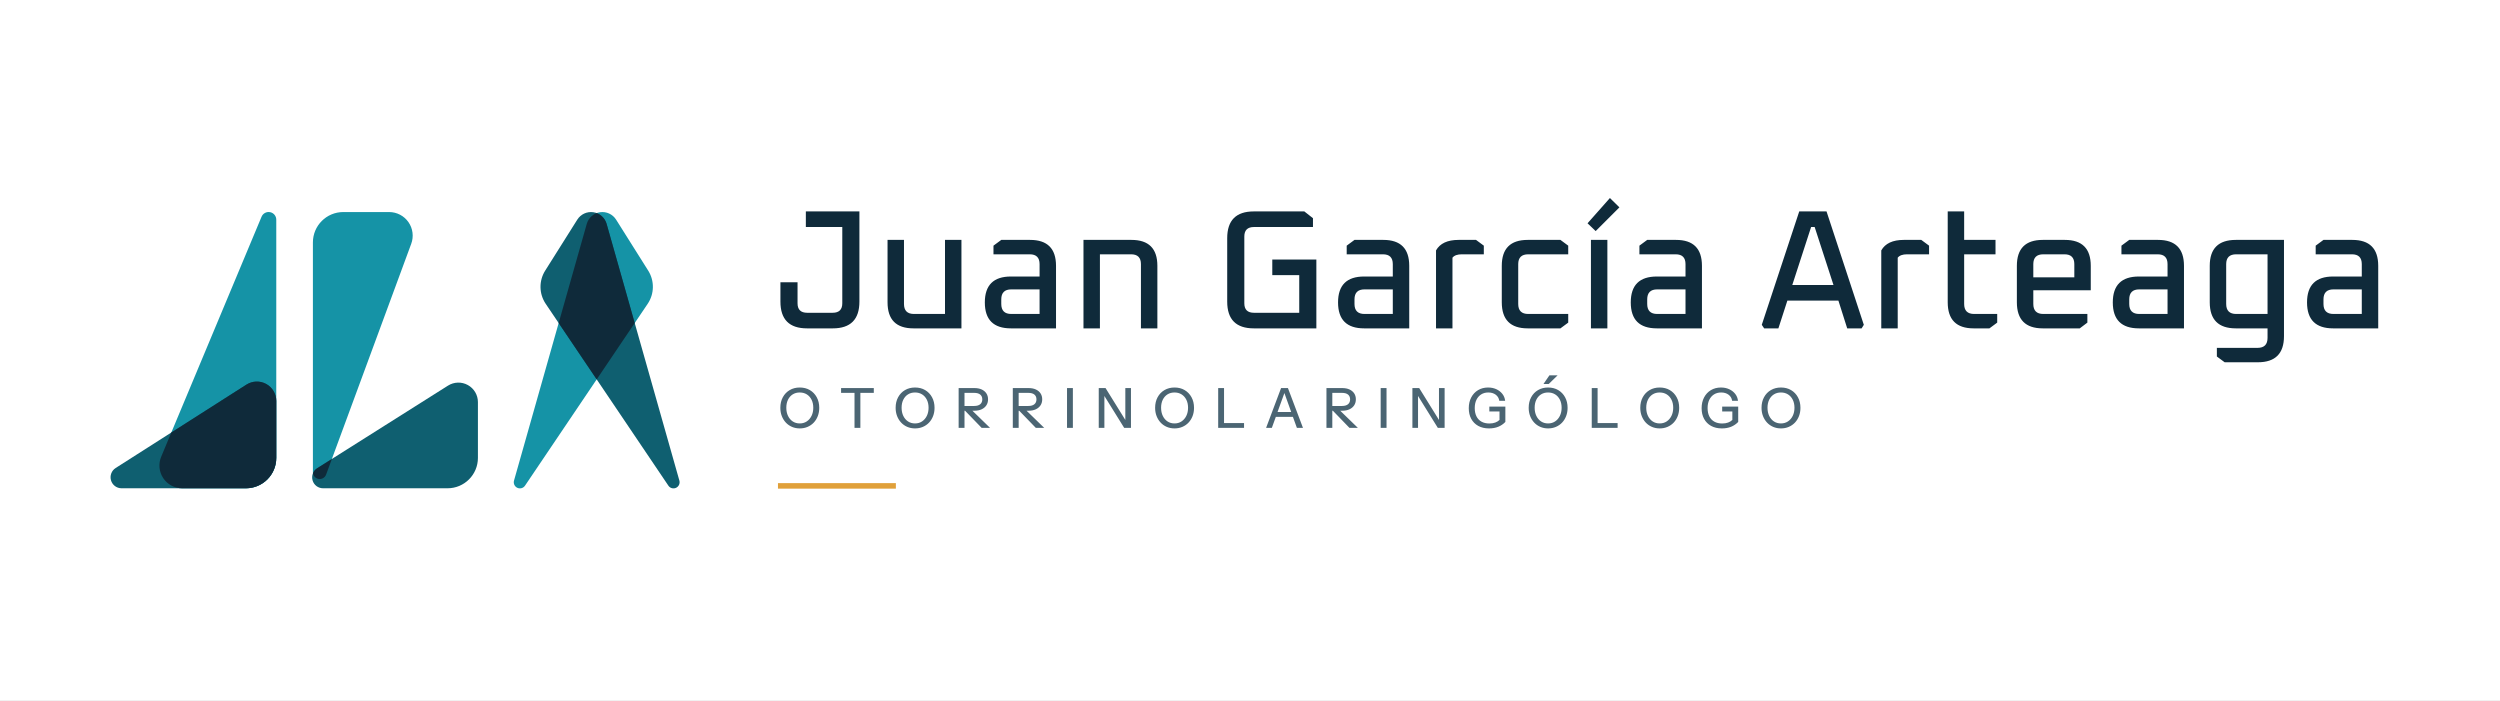
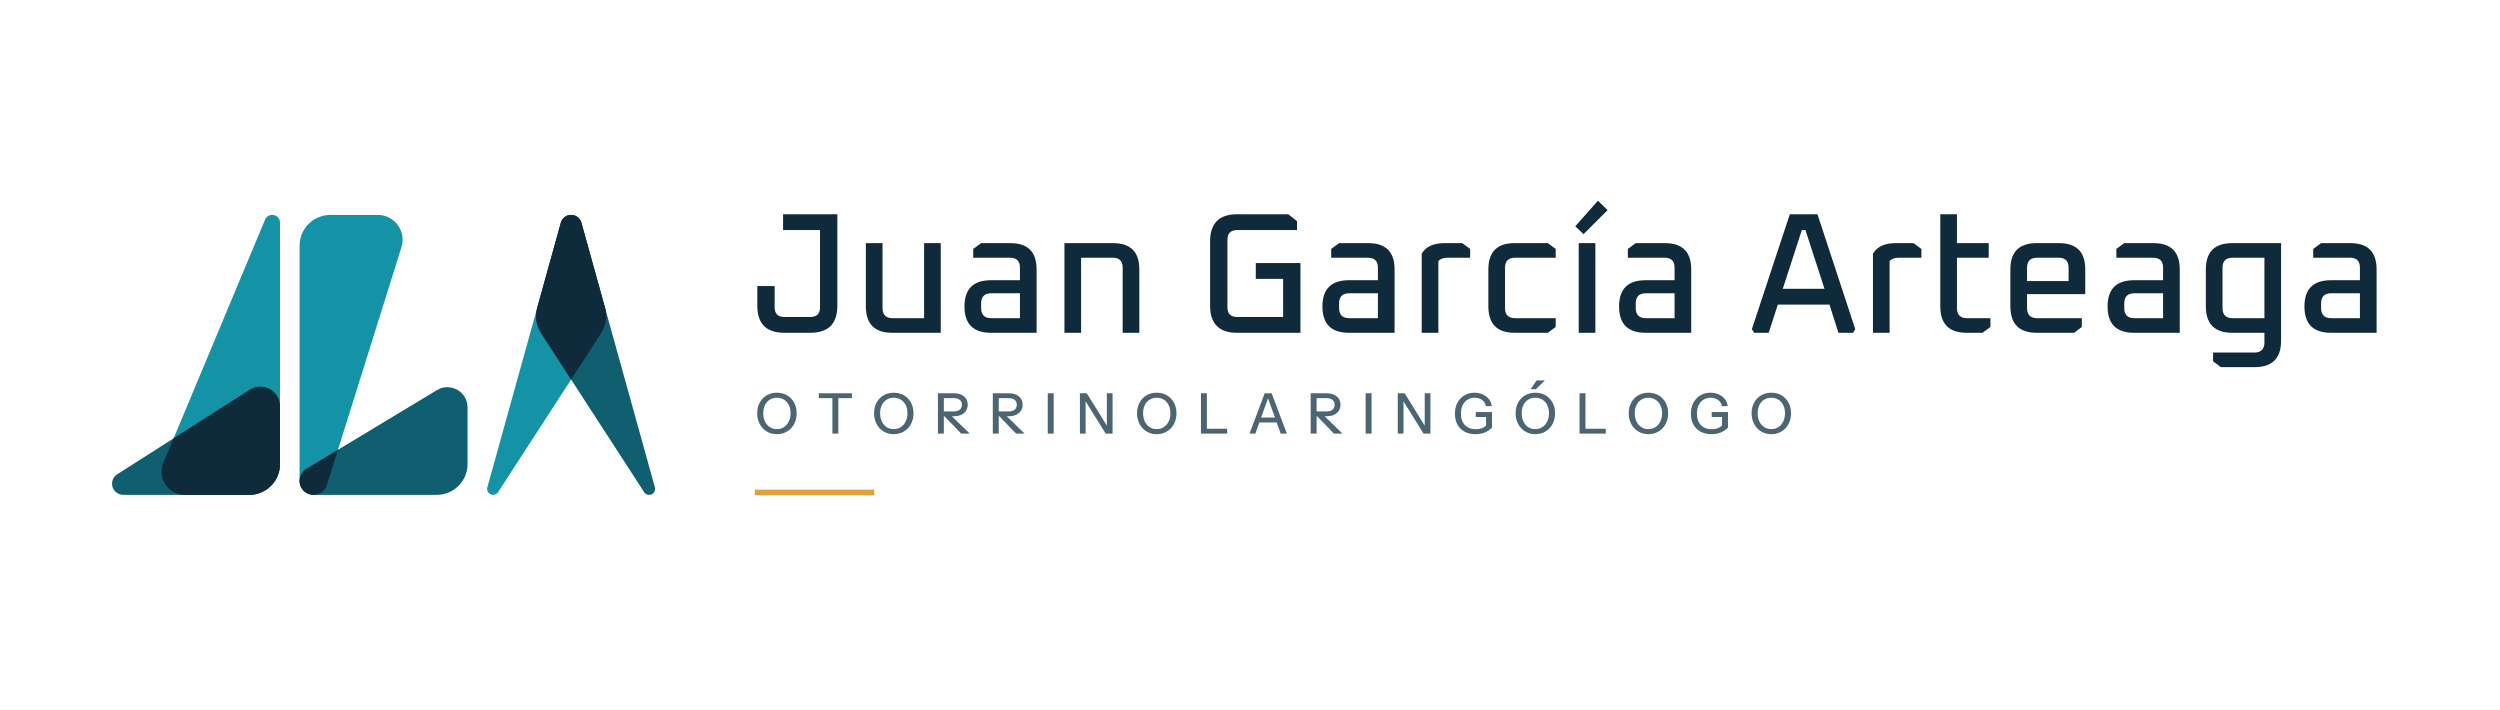
- <svg xmlns="http://www.w3.org/2000/svg" viewBox="0 0 1357 380" width="1357" height="380">
+ <svg xmlns="http://www.w3.org/2000/svg" viewBox="0 0 1339 380" width="1339" height="380">
  <rect width="100%" height="100%" fill="#ffffff" />
  <g id="jga" transform="translate(60 115.101) scale(1.49935)">
    <defs>
      <clipPath id="jga-0">
        <path d="M54.67 1.7A2.77 2.77 0 0 1 60 2.77L60 89A11 11 0 0 1 49 100L25.92 100A8.23 8.23 0 0 1 18.33 88.6Z" />
      </clipPath>
      <clipPath id="jga-1">
-         <path d="M73.26 11A11 11 0 0 1 84.26 0L100.86 0A8.53 8.53 0 0 1 108.86 11.48L78.06 95A2.47 2.47 0 0 1 73.26 94.14Z" />
+         <path d="M67 11A11 11 0 0 1 78 0L94.92 0A8.87 8.87 0 0 1 103.39 11.53L76.77 96.49A5 5 0 0 1 67 95Z" />
      </clipPath>
      <clipPath id="jga-2">
-         <path d="M150.07 99.02A2.22 2.22 0 0 1 146.08 97.17L172.41 4.27A5.87 5.87 0 0 1 183.02 2.74L194.65 21.21A11 11 0 0 1 194.46 33.22Z" />
+         <path d="M167.66 2.78A3.8 3.8 0 0 0 160.34 2.78L134.08 97.3A2.13 2.13 0 0 0 137.92 99.03L174.76 42.2A11 11 0 0 0 176.13 33.27Z" />
      </clipPath>
    </defs>
    <path fill="#1593a6" d="M54.67 1.7A2.77 2.77 0 0 1 60 2.77L60 89A11 11 0 0 1 49 100L25.92 100A8.23 8.23 0 0 1 18.33 88.6Z" />
    <path fill="#0f5f70" d="M1.84 92.67A3.98 3.98 0 0 0 3.97 100L49 100A11 11 0 0 0 60 89L60 68.39A7.02 7.02 0 0 0 49.2 62.47Z" />
    <path fill="#0f2a3a" clip-path="url(#jga-0)" d="M1.84 92.67A3.98 3.98 0 0 0 3.97 100L49 100A11 11 0 0 0 60 89L60 68.39A7.02 7.02 0 0 0 49.2 62.47Z" />
-     <path fill="#1593a6" d="M73.26 11A11 11 0 0 1 84.26 0L100.86 0A8.53 8.53 0 0 1 108.86 11.48L78.06 95A2.47 2.47 0 0 1 73.26 94.14Z" />
-     <path fill="#0f5f70" d="M74.84 92.72A3.94 3.94 0 0 0 76.94 100L122 100A11 11 0 0 0 133 89L133 68.8A7.06 7.06 0 0 0 122.18 62.83Z" />
-     <path fill="#0f2a3a" clip-path="url(#jga-1)" d="M74.84 92.72A3.94 3.94 0 0 0 76.94 100L122 100A11 11 0 0 0 133 89L133 68.8A7.06 7.06 0 0 0 122.18 62.83Z" />
-     <path fill="#1593a6" d="M150.07 99.02A2.22 2.22 0 0 1 146.08 97.17L172.41 4.27A5.87 5.87 0 0 1 183.02 2.74L194.65 21.21A11 11 0 0 1 194.46 33.22Z" />
-     <path fill="#0f5f70" d="M201.93 99.02A2.22 2.22 0 0 0 205.92 97.17L179.59 4.27A5.87 5.87 0 0 0 168.98 2.74L157.35 21.21A11 11 0 0 0 157.54 33.22Z" />
-     <path fill="#0f2a3a" clip-path="url(#jga-2)" d="M201.93 99.02A2.22 2.22 0 0 0 205.92 97.17L179.59 4.27A5.87 5.87 0 0 0 168.98 2.74L157.35 21.21A11 11 0 0 0 157.54 33.22Z" />
+     <path fill="#1593a6" d="M67 11A11 11 0 0 1 78 0L94.92 0A8.87 8.87 0 0 1 103.39 11.53L76.77 96.49A5 5 0 0 1 67 95Z" />
+     <path fill="#0f5f70" d="M69.42 90.72A5 5 0 0 0 72 100L116 100A11 11 0 0 0 127 89L127 68.75A7.2 7.2 0 0 0 116.08 62.58Z" />
+     <path fill="#0f2a3a" clip-path="url(#jga-1)" d="M69.42 90.72A5 5 0 0 0 72 100L116 100A11 11 0 0 0 127 89L127 68.75A7.2 7.2 0 0 0 116.08 62.58Z" />
+     <path fill="#1593a6" d="M167.66 2.78A3.8 3.8 0 0 0 160.34 2.78L134.08 97.3A2.13 2.13 0 0 0 137.92 99.03L174.76 42.2A11 11 0 0 0 176.13 33.27Z" />
+     <path fill="#0f5f70" d="M160.34 2.78A3.8 3.8 0 0 1 167.66 2.78L193.92 97.3A2.13 2.13 0 0 1 190.08 99.03L153.24 42.2A11 11 0 0 1 151.87 33.27Z" />
+     <path fill="#0f2a3a" clip-path="url(#jga-2)" d="M160.34 2.78A3.8 3.8 0 0 1 167.66 2.78L193.92 97.3A2.13 2.13 0 0 1 190.08 99.03L153.24 42.2A11 11 0 0 1 151.87 33.27Z" />
  </g>
-   <g transform="translate(-79.66 0)">
+   <g transform="translate(-97.66 0)">
    <path d="M503.275 163.704V153.216H512.567V164.624Q512.567 169.776 517.811 169.776H531.611Q536.855 169.776 536.855 164.624V123.224H517.075V114.76H546.147V163.704Q546.147 178.24 531.703 178.24H517.719Q503.275 178.24 503.275 163.704ZM561.419 164.072V130.216H570.343V164.992Q570.343 170.42 575.771 170.42H592.607V130.216H601.531V178.24H575.495Q561.419 178.24 561.419 164.072ZM628.395 178.24Q614.227 178.24 614.227 164.164Q614.227 150.088 628.395 150.088H643.943V143.372Q643.943 138.036 638.607 138.036H618.919V133.344L623.151 130.216H638.791Q652.867 130.216 652.867 144.292V178.24ZM623.151 164.992Q623.151 170.42 628.579 170.42H643.943V157.08H628.579Q623.151 157.08 623.151 162.508ZM667.771 178.24V130.216H693.807Q707.883 130.216 707.883 144.292V178.24H698.959V143.372Q698.959 138.036 693.623 138.036H676.695V178.24ZM745.787 163.704V129.296Q745.787 114.76 760.231 114.76H787.647L792.339 118.44V123.224H760.323Q755.079 123.224 755.079 128.376V164.624Q755.079 169.776 760.323 169.776H784.887V149.352H770.259V140.888H794.179V178.24H760.231Q745.787 178.24 745.787 163.704ZM820.123 178.24Q805.955 178.24 805.955 164.164Q805.955 150.088 820.123 150.088H835.671V143.372Q835.671 138.036 830.335 138.036H810.647V133.344L814.879 130.216H830.519Q844.595 130.216 844.595 144.292V178.24ZM814.879 164.992Q814.879 170.42 820.307 170.42H835.671V157.08H820.307Q814.879 157.08 814.879 162.508ZM859.131 178.24V135.92Q862.351 130.216 871.367 130.216H880.843L885.075 133.344V138.036H873.115Q869.527 138.036 868.055 139.876V178.24ZM894.827 164.072V144.292Q894.827 130.216 908.903 130.216H926.659L930.891 133.344V138.036H909.179Q903.751 138.036 903.751 143.372V164.992Q903.751 170.42 909.179 170.42H930.891V175.112L926.659 178.24H908.903Q894.827 178.24 894.827 164.072ZM943.219 178.24V130.216H952.143V178.24ZM941.379 121.2 953.523 107.492 958.675 112.552 945.795 125.432ZM979.007 178.24Q964.839 178.24 964.839 164.164Q964.839 150.088 979.007 150.088H994.555V143.372Q994.555 138.036 989.219 138.036H969.531V133.344L973.763 130.216H989.403Q1003.479 130.216 1003.479 144.292V178.24ZM973.763 164.992Q973.763 170.42 979.191 170.42H994.555V157.08H979.191Q973.763 157.08 973.763 162.508ZM1035.955 176.308 1056.287 114.76H1071.099L1091.339 176.308L1090.143 178.24H1082.323L1077.539 163.152H1049.847L1044.971 178.24H1037.243ZM1052.515 154.688H1074.871L1064.659 123.224H1062.727ZM1100.815 178.24V135.92Q1104.035 130.216 1113.051 130.216H1122.527L1126.759 133.344V138.036H1114.799Q1111.211 138.036 1109.739 139.876V178.24ZM1136.879 164.072V114.76H1145.803V130.216H1162.823V138.036H1145.803V164.992Q1145.803 170.42 1151.231 170.42H1163.743V175.112L1159.511 178.24H1150.955Q1136.879 178.24 1136.879 164.072ZM1174.415 164.072V144.292Q1174.415 130.216 1188.491 130.216H1200.451Q1214.527 130.216 1214.527 144.292V157.54H1183.339V164.992Q1183.339 170.42 1188.767 170.42H1212.687V175.112L1208.547 178.24H1188.491Q1174.415 178.24 1174.415 164.072ZM1183.339 150.548H1205.603V143.372Q1205.603 138.036 1200.267 138.036H1188.767Q1183.339 138.036 1183.339 143.372ZM1240.655 178.24Q1226.487 178.24 1226.487 164.164Q1226.487 150.088 1240.655 150.088H1256.203V143.372Q1256.203 138.036 1250.867 138.036H1231.179V133.344L1235.411 130.216H1251.051Q1265.127 130.216 1265.127 144.292V178.24ZM1235.411 164.992Q1235.411 170.42 1240.839 170.42H1256.203V157.08H1240.839Q1235.411 157.08 1235.411 162.508ZM1279.111 164.072V144.292Q1279.111 130.216 1293.279 130.216H1319.407V182.472Q1319.407 196.64 1305.239 196.64H1287.207L1282.975 193.512V188.82H1305.055Q1310.483 188.82 1310.483 183.392V178.24H1293.279Q1279.111 178.24 1279.111 164.072ZM1288.035 164.992Q1288.035 170.42 1293.463 170.42H1310.483V138.036H1293.463Q1288.035 138.036 1288.035 143.372ZM1346.087 178.24Q1331.919 178.24 1331.919 164.164Q1331.919 150.088 1346.087 150.088H1361.635V143.372Q1361.635 138.036 1356.299 138.036H1336.611V133.344L1340.843 130.216H1356.483Q1370.559 130.216 1370.559 144.292V178.24ZM1340.843 164.992Q1340.843 170.42 1346.271 170.42H1361.635V157.08H1346.271Q1340.843 157.08 1340.843 162.508Z" fill="#0f2a3a" />
    <path d="M513.789 232.54Q511.479 232.54 509.559 231.715Q507.639 230.89 506.229 229.39Q504.819 227.89 504.024 225.85Q503.229 223.81 503.229 221.35Q503.229 218.11 504.579 215.62Q505.929 213.13 508.314 211.735Q510.699 210.34 513.759 210.34Q516.879 210.34 519.249 211.735Q521.619 213.13 522.984 215.62Q524.349 218.11 524.349 221.38Q524.349 223.81 523.554 225.865Q522.759 227.92 521.349 229.405Q519.939 230.89 518.004 231.715Q516.069 232.54 513.789 232.54ZM513.759 229.84Q515.919 229.84 517.569 228.745Q519.219 227.65 520.164 225.73Q521.109 223.81 521.109 221.32Q521.109 218.86 520.179 216.985Q519.249 215.11 517.599 214.075Q515.949 213.04 513.759 213.04Q511.569 213.04 509.934 214.075Q508.299 215.11 507.384 216.97Q506.469 218.83 506.469 221.32Q506.469 223.84 507.399 225.76Q508.329 227.68 509.964 228.76Q511.599 229.84 513.759 229.84ZM543.489 232.24V213.25H536.199V210.64H553.959V213.25H546.669V232.24ZM576.369 232.54Q574.059 232.54 572.139 231.715Q570.219 230.89 568.809 229.39Q567.399 227.89 566.604 225.85Q565.809 223.81 565.809 221.35Q565.809 218.11 567.159 215.62Q568.509 213.13 570.894 211.735Q573.279 210.34 576.339 210.34Q579.459 210.34 581.829 211.735Q584.199 213.13 585.564 215.62Q586.929 218.11 586.929 221.38Q586.929 223.81 586.134 225.865Q585.339 227.92 583.929 229.405Q582.519 230.89 580.584 231.715Q578.649 232.54 576.369 232.54ZM576.339 229.84Q578.499 229.84 580.149 228.745Q581.799 227.65 582.744 225.73Q583.689 223.81 583.689 221.32Q583.689 218.86 582.759 216.985Q581.829 215.11 580.179 214.075Q578.529 213.04 576.339 213.04Q574.149 213.04 572.514 214.075Q570.879 215.11 569.964 216.97Q569.049 218.83 569.049 221.32Q569.049 223.84 569.979 225.76Q570.909 227.68 572.544 228.76Q574.179 229.84 576.339 229.84ZM600.009 232.24V210.64H608.529Q610.869 210.64 612.519 211.405Q614.169 212.17 615.069 213.535Q615.969 214.9 615.969 216.76Q615.969 218.62 615.069 220.0Q614.169 221.38 612.519 222.16Q610.869 222.94 608.529 222.94H607.479L617.049 232.24H612.489L603.489 222.94H603.189V232.24ZM603.189 220.36H608.439Q610.599 220.36 611.724 219.415Q612.849 218.47 612.849 216.79Q612.849 215.11 611.739 214.18Q610.629 213.25 608.439 213.25H603.189ZM629.409 232.24V210.64H637.929Q640.269 210.64 641.919 211.405Q643.569 212.17 644.469 213.535Q645.369 214.9 645.369 216.76Q645.369 218.62 644.469 220.0Q643.569 221.38 641.919 222.16Q640.269 222.94 637.929 222.94H636.879L646.449 232.24H641.889L632.889 222.94H632.589V232.24ZM632.589 220.36H637.839Q639.999 220.36 641.124 219.415Q642.249 218.47 642.249 216.79Q642.249 215.11 641.139 214.18Q640.029 213.25 637.839 213.25H632.589ZM658.839 232.24V210.64H662.019V232.24ZM676.059 232.24V210.64H679.749L690.489 227.95V210.64H693.549V232.24H689.859L679.119 214.93V232.24ZM717.219 232.54Q714.909 232.54 712.989 231.715Q711.069 230.89 709.659 229.39Q708.249 227.89 707.454 225.85Q706.659 223.81 706.659 221.35Q706.659 218.11 708.009 215.62Q709.359 213.13 711.744 211.735Q714.129 210.34 717.189 210.34Q720.309 210.34 722.679 211.735Q725.049 213.13 726.414 215.62Q727.779 218.11 727.779 221.38Q727.779 223.81 726.984 225.865Q726.189 227.92 724.779 229.405Q723.369 230.89 721.434 231.715Q719.499 232.54 717.219 232.54ZM717.189 229.84Q719.349 229.84 720.999 228.745Q722.649 227.65 723.594 225.73Q724.539 223.81 724.539 221.32Q724.539 218.86 723.609 216.985Q722.679 215.11 721.029 214.075Q719.379 213.04 717.189 213.04Q714.999 213.04 713.364 214.075Q711.729 215.11 710.814 216.97Q709.899 218.83 709.899 221.32Q709.899 223.84 710.829 225.76Q711.759 227.68 713.394 228.76Q715.029 229.84 717.189 229.84ZM740.889 232.24V210.64H744.069V229.63H754.929V232.24ZM766.899 232.24 775.029 210.64H778.749L786.909 232.24H783.609L781.449 226.27H772.179L770.019 232.24ZM776.829 213.34 773.109 223.63H780.519ZM799.659 232.24V210.64H808.179Q810.519 210.64 812.169 211.405Q813.819 212.17 814.719 213.535Q815.619 214.9 815.619 216.76Q815.619 218.62 814.719 220.0Q813.819 221.38 812.169 222.16Q810.519 222.94 808.179 222.94H807.129L816.699 232.24H812.139L803.139 222.94H802.839V232.24ZM802.839 220.36H808.089Q810.249 220.36 811.374 219.415Q812.499 218.47 812.499 216.79Q812.499 215.11 811.389 214.18Q810.279 213.25 808.089 213.25H802.839ZM829.089 232.24V210.64H832.269V232.24ZM846.309 232.24V210.64H849.999L860.739 227.95V210.64H863.799V232.24H860.109L849.369 214.93V232.24ZM887.889 232.54Q884.499 232.54 882.039 231.175Q879.579 229.81 878.244 227.35Q876.909 224.89 876.909 221.56Q876.909 218.26 878.244 215.725Q879.579 213.19 881.949 211.765Q884.319 210.34 887.409 210.34Q889.869 210.34 891.864 211.255Q893.859 212.17 895.134 213.79Q896.409 215.41 896.649 217.54H893.469Q893.169 215.47 891.549 214.255Q889.929 213.04 887.499 213.04Q885.279 213.04 883.629 214.09Q881.979 215.14 881.064 217.03Q880.149 218.92 880.149 221.5Q880.149 224.11 881.079 225.985Q882.009 227.86 883.794 228.865Q885.579 229.87 888.099 229.87Q889.899 229.87 891.279 229.36Q892.599 228.88 893.589 227.95V223.33H888.069V220.69H896.769V229.03Q895.089 230.77 892.899 231.655Q890.709 232.54 887.889 232.54ZM919.989 232.54Q917.679 232.54 915.759 231.715Q913.839 230.89 912.429 229.39Q911.019 227.89 910.224 225.85Q909.429 223.81 909.429 221.35Q909.429 218.11 910.779 215.62Q912.129 213.13 914.514 211.735Q916.899 210.34 919.959 210.34Q923.079 210.34 925.449 211.735Q927.819 213.13 929.184 215.62Q930.549 218.11 930.549 221.38Q930.549 223.81 929.754 225.865Q928.959 227.92 927.549 229.405Q926.139 230.89 924.204 231.715Q922.269 232.54 919.989 232.54ZM919.959 229.84Q922.119 229.84 923.769 228.745Q925.419 227.65 926.364 225.73Q927.309 223.81 927.309 221.32Q927.309 218.86 926.379 216.985Q925.449 215.11 923.799 214.075Q922.149 213.04 919.959 213.04Q917.769 213.04 916.134 214.075Q914.499 215.11 913.584 216.97Q912.669 218.83 912.669 221.32Q912.669 223.84 913.599 225.76Q914.529 227.68 916.164 228.76Q917.799 229.84 919.959 229.84ZM920.289 208.45H917.439L920.679 203.74H925.119ZM943.659 232.24V210.64H946.839V229.63H957.699V232.24ZM980.559 232.54Q978.249 232.54 976.329 231.715Q974.409 230.89 972.999 229.39Q971.589 227.89 970.794 225.85Q969.999 223.81 969.999 221.35Q969.999 218.11 971.349 215.62Q972.699 213.13 975.084 211.735Q977.469 210.34 980.529 210.34Q983.649 210.34 986.019 211.735Q988.389 213.13 989.754 215.62Q991.119 218.11 991.119 221.38Q991.119 223.81 990.324 225.865Q989.529 227.92 988.119 229.405Q986.709 230.89 984.774 231.715Q982.839 232.54 980.559 232.54ZM980.529 229.84Q982.689 229.84 984.339 228.745Q985.989 227.65 986.934 225.73Q987.879 223.81 987.879 221.32Q987.879 218.86 986.949 216.985Q986.019 215.11 984.369 214.075Q982.719 213.04 980.529 213.04Q978.339 213.04 976.704 214.075Q975.069 215.11 974.154 216.97Q973.239 218.83 973.239 221.32Q973.239 223.84 974.169 225.76Q975.099 227.68 976.734 228.76Q978.369 229.84 980.529 229.84ZM1014.279 232.54Q1010.889 232.54 1008.429 231.175Q1005.969 229.81 1004.634 227.35Q1003.299 224.89 1003.299 221.56Q1003.299 218.26 1004.634 215.725Q1005.969 213.19 1008.339 211.765Q1010.709 210.34 1013.799 210.34Q1016.259 210.34 1018.254 211.255Q1020.249 212.17 1021.524 213.79Q1022.799 215.41 1023.039 217.54H1019.859Q1019.559 215.47 1017.939 214.255Q1016.319 213.04 1013.889 213.04Q1011.669 213.04 1010.019 214.09Q1008.369 215.14 1007.454 217.03Q1006.539 218.92 1006.539 221.5Q1006.539 224.11 1007.469 225.985Q1008.399 227.86 1010.184 228.865Q1011.969 229.87 1014.489 229.87Q1016.289 229.87 1017.669 229.36Q1018.989 228.88 1019.979 227.95V223.33H1014.459V220.69H1023.159V229.03Q1021.479 230.77 1019.289 231.655Q1017.099 232.54 1014.279 232.54ZM1046.379 232.54Q1044.069 232.54 1042.149 231.715Q1040.229 230.89 1038.819 229.39Q1037.409 227.89 1036.614 225.85Q1035.819 223.81 1035.819 221.35Q1035.819 218.11 1037.169 215.62Q1038.519 213.13 1040.904 211.735Q1043.289 210.34 1046.349 210.34Q1049.469 210.34 1051.839 211.735Q1054.209 213.13 1055.574 215.62Q1056.939 218.11 1056.939 221.38Q1056.939 223.81 1056.144 225.865Q1055.349 227.92 1053.939 229.405Q1052.529 230.89 1050.594 231.715Q1048.659 232.54 1046.379 232.54ZM1046.349 229.84Q1048.509 229.84 1050.159 228.745Q1051.809 227.65 1052.754 225.73Q1053.699 223.81 1053.699 221.32Q1053.699 218.86 1052.769 216.985Q1051.839 215.11 1050.189 214.075Q1048.539 213.04 1046.349 213.04Q1044.159 213.04 1042.524 214.075Q1040.889 215.11 1039.974 216.97Q1039.059 218.83 1039.059 221.32Q1039.059 223.84 1039.989 225.76Q1040.919 227.68 1042.554 228.76Q1044.189 229.84 1046.349 229.84Z" fill="#4b6573" />
    <rect x="501.939" y="262.24" width="64" height="3" fill="#e0a03a" />
  </g>
</svg>
